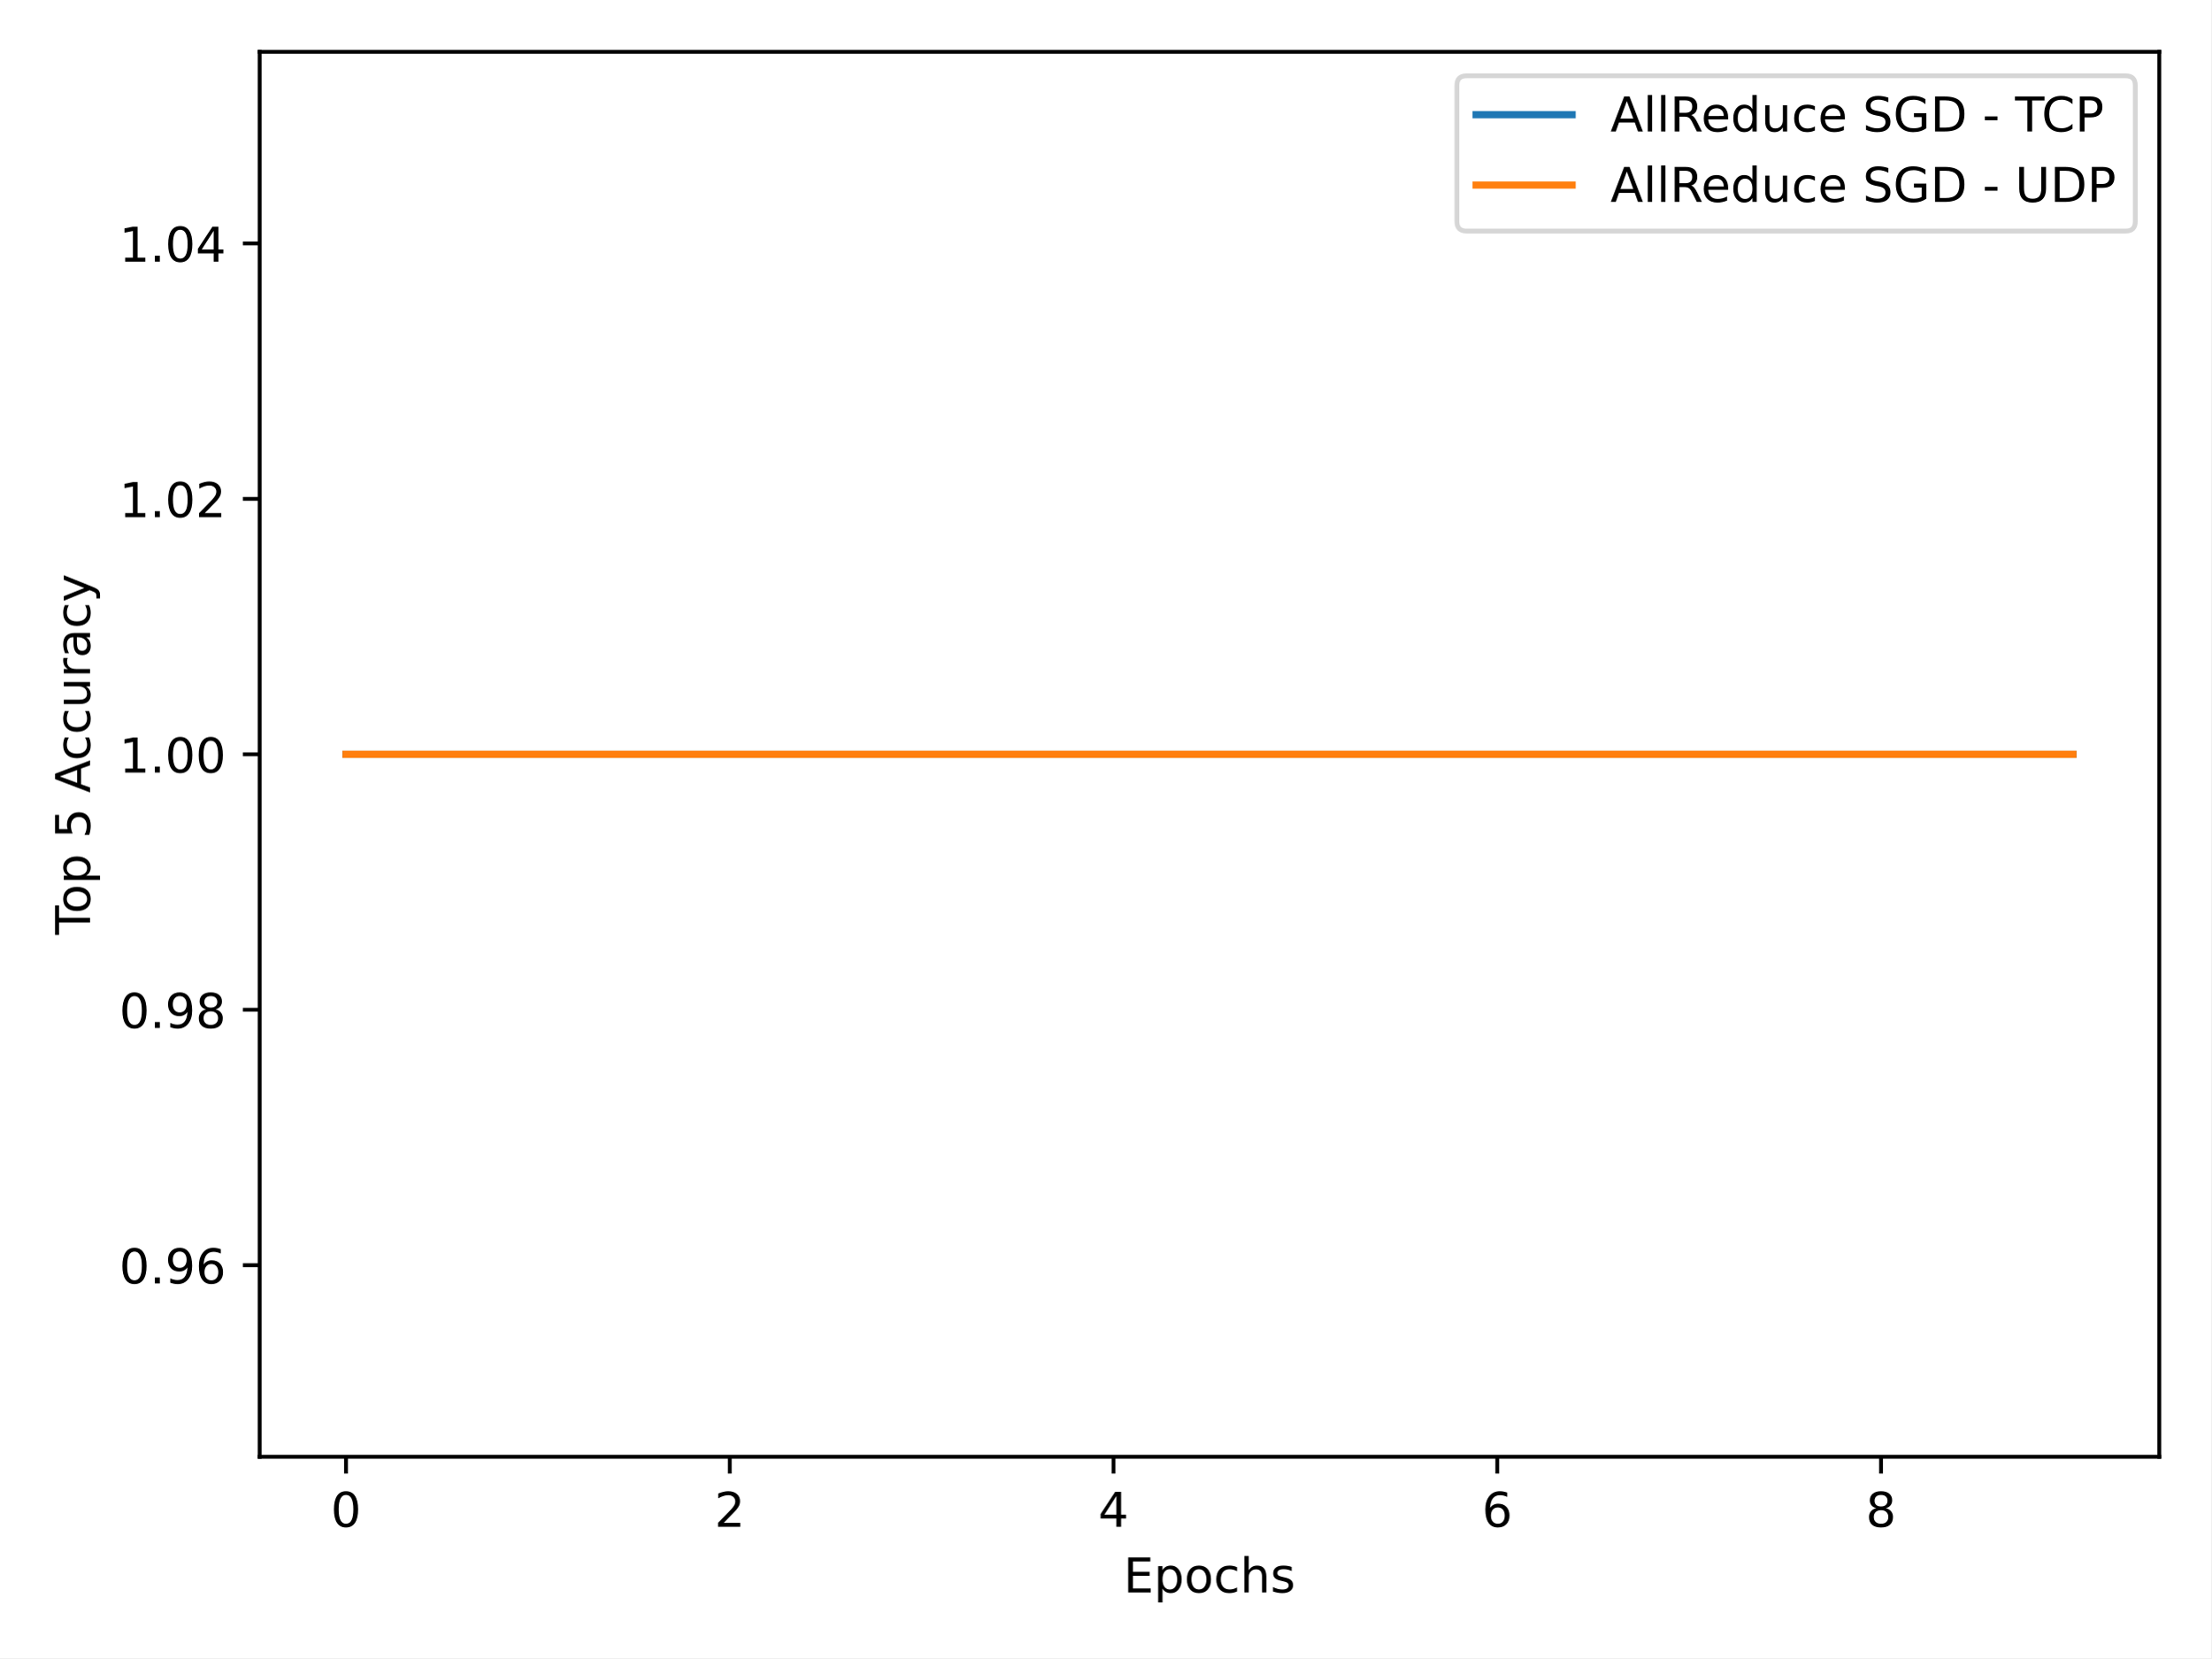
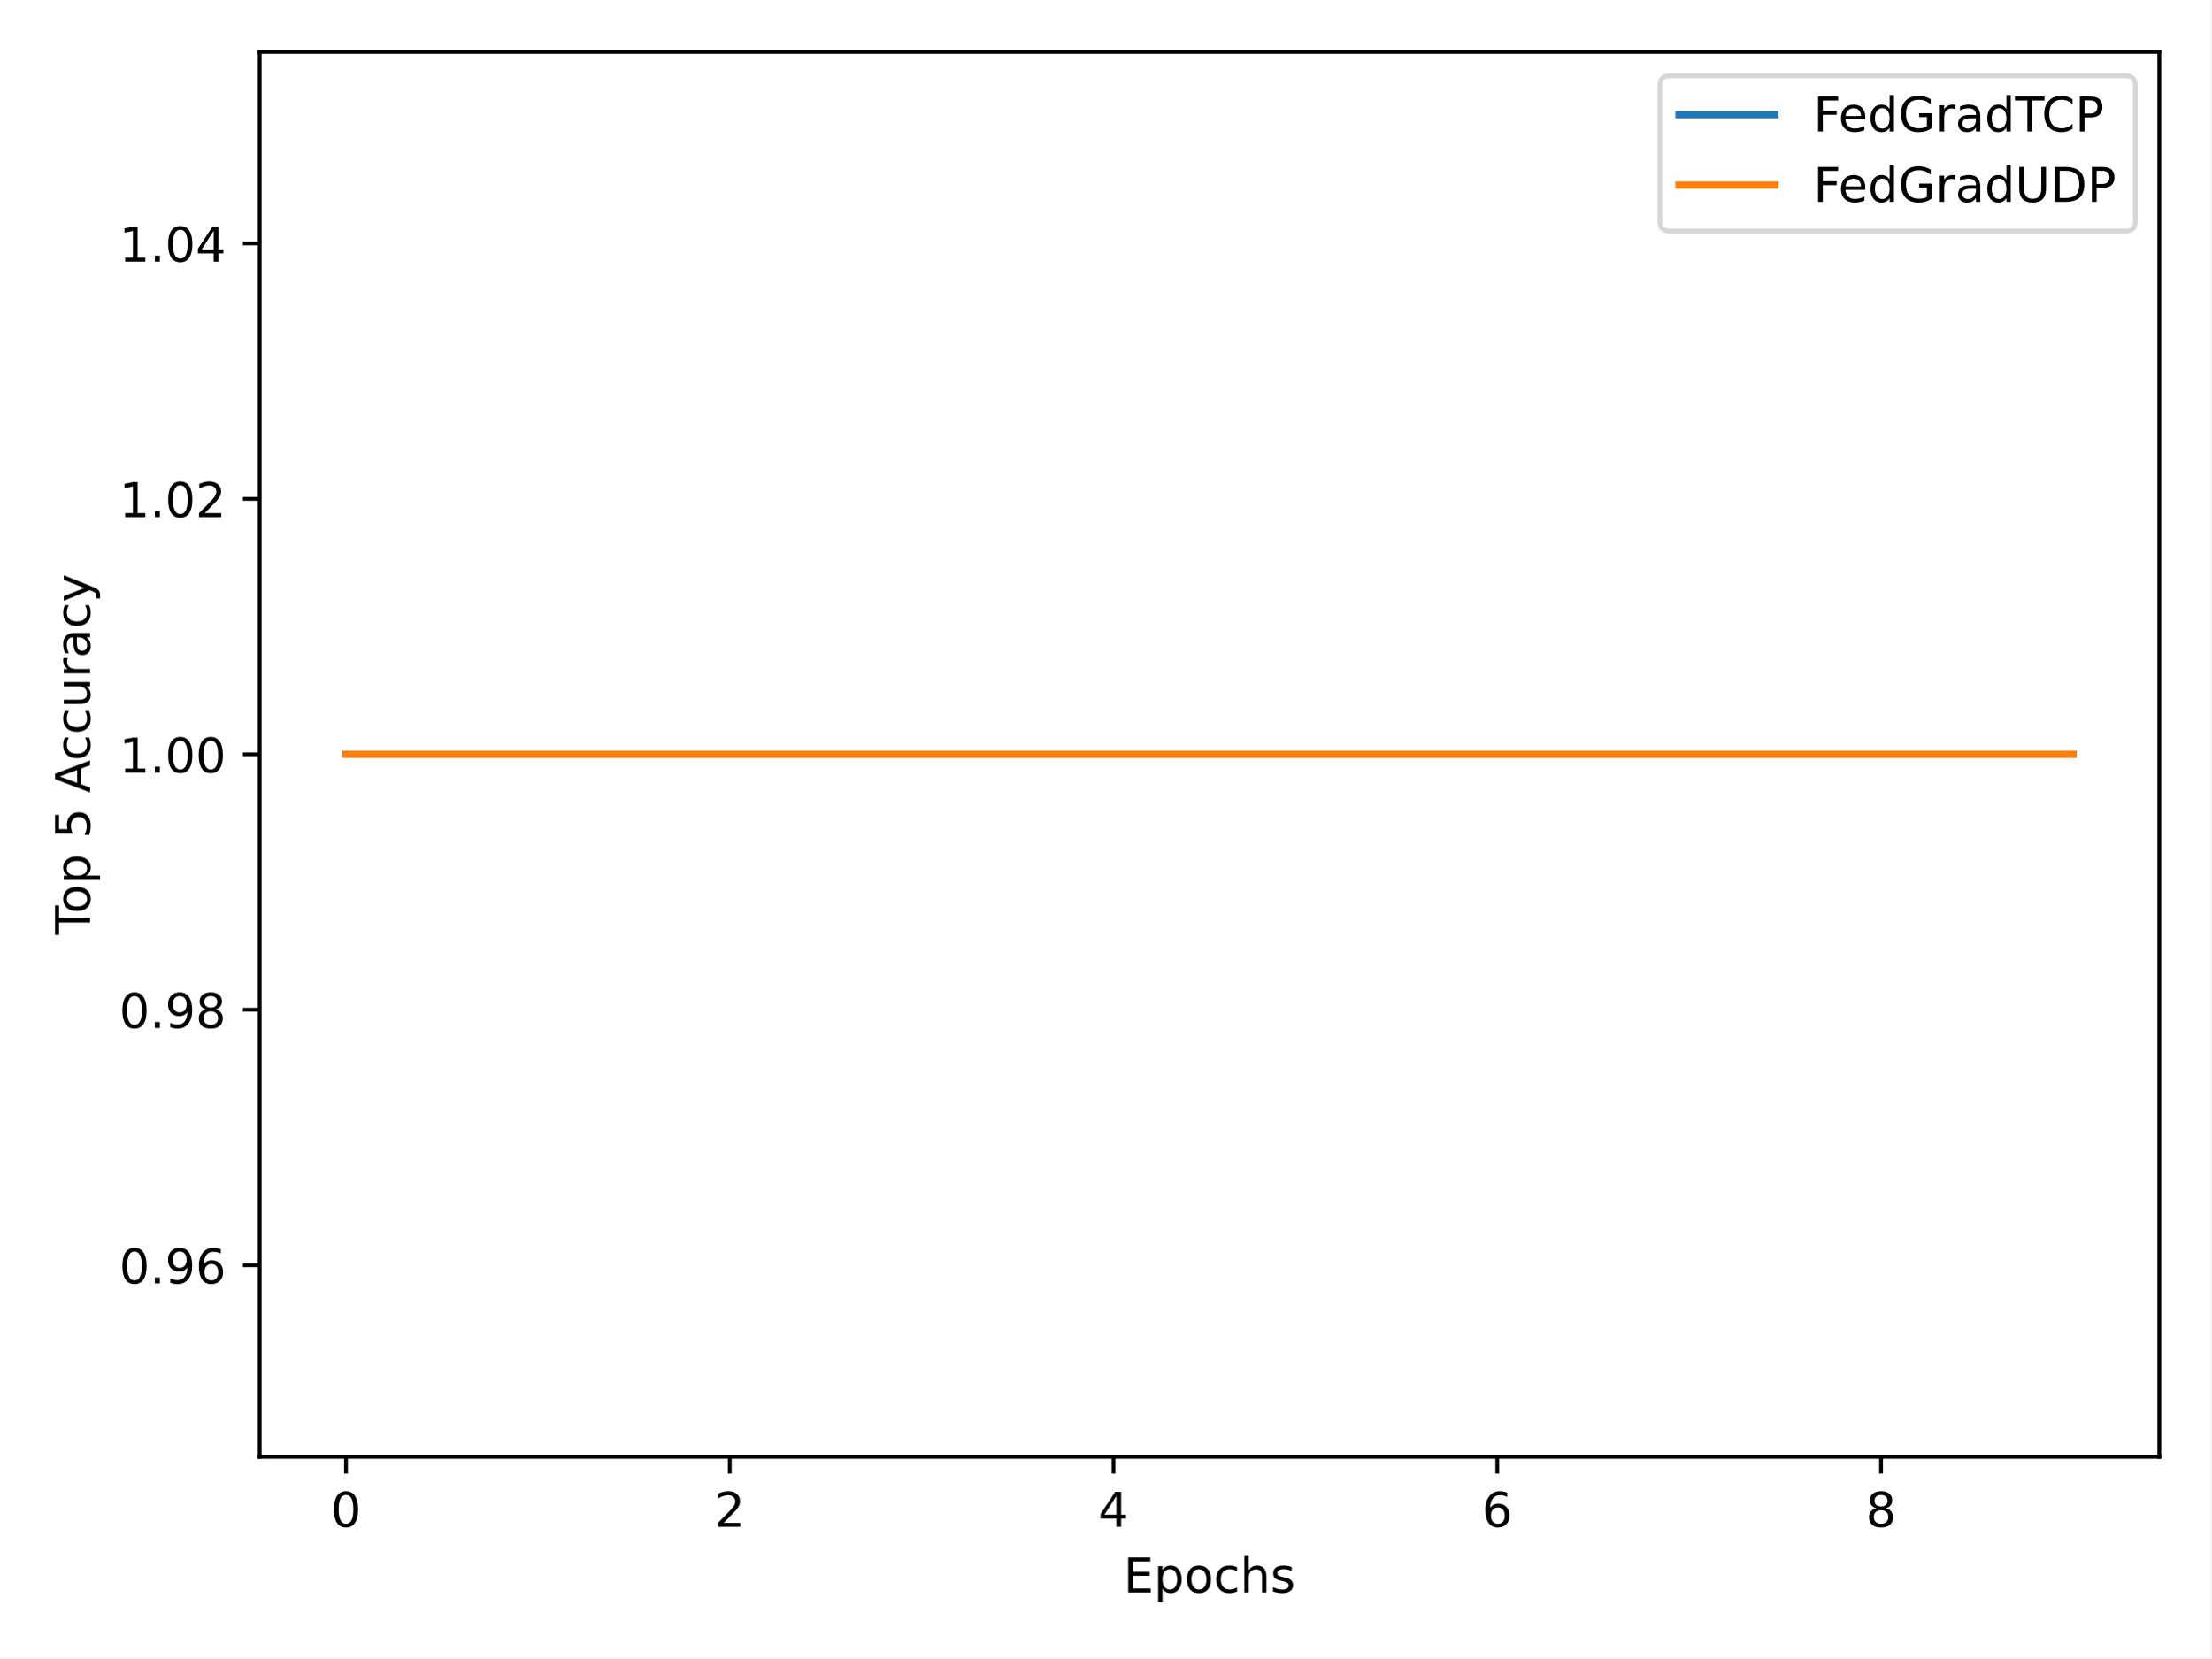
<svg xmlns="http://www.w3.org/2000/svg" xmlns:xlink="http://www.w3.org/1999/xlink" height="345.6pt" version="1.1" viewBox="0 0 460.8 345.6" width="460.8pt">
  <defs>
    <style type="text/css">*{stroke-linecap:butt;stroke-linejoin:round;}</style>
  </defs>
  <g id="figure_1">
    <g id="patch_1">
      <path d="M 0 345.6  L 460.8 345.6  L 460.8 0  L 0 0  z " style="fill:#ffffff;" />
    </g>
    <g id="axes_1">
      <g id="patch_2">
        <path d="M 54.11 303.64  L 450 303.64  L 450 10.8  L 54.11 10.8  z " style="fill:#ffffff;" />
      </g>
      <g id="matplotlib.axis_1">
        <g id="xtick_1">
          <g id="line2d_1">
            <defs>
-               <path d="M 0 0  L 0 3.5  " id="mbf29bb29ca" style="stroke:#000000;stroke-width:0.8;" />
-             </defs>
-             <g>
-               <use style="stroke:#000000;stroke-width:0.8;" x="72.105" xlink:href="#mbf29bb29ca" y="303.64" />
+               <path d="M 0 0  L 0 3.5  " id="m649bb1c373" style="stroke:#000000;stroke-width:0.8;" />
+             </defs>
+             <g>
+               <use style="stroke:#000000;stroke-width:0.8;" x="72.105" xlink:href="#m649bb1c373" y="303.64" />
            </g>
          </g>
          <g id="text_1">
            <g transform="translate(68.92375 318.2384)scale(0.1 -0.1)">
              <defs>
                <path d="M 31.781 66.406  Q 24.172 66.406 20.328 58.906  Q 16.5 51.422 16.5 36.375  Q 16.5 21.391 20.328 13.891  Q 24.172 6.391 31.781 6.391  Q 39.453 6.391 43.281 13.891  Q 47.125 21.391 47.125 36.375  Q 47.125 51.422 43.281 58.906  Q 39.453 66.406 31.781 66.406  z M 31.781 74.219  Q 44.047 74.219 50.516 64.516  Q 56.984 54.828 56.984 36.375  Q 56.984 17.969 50.516 8.266  Q 44.047 -1.422 31.781 -1.422  Q 19.531 -1.422 13.062 8.266  Q 6.594 17.969 6.594 36.375  Q 6.594 54.828 13.062 64.516  Q 19.531 74.219 31.781 74.219  z " id="DejaVuSans-48" />
              </defs>
              <use xlink:href="#DejaVuSans-48" />
            </g>
          </g>
        </g>
        <g id="xtick_2">
          <g id="line2d_2">
            <g>
-               <use style="stroke:#000000;stroke-width:0.8;" x="152.083" xlink:href="#mbf29bb29ca" y="303.64" />
+               <use style="stroke:#000000;stroke-width:0.8;" x="152.083" xlink:href="#m649bb1c373" y="303.64" />
            </g>
          </g>
          <g id="text_2">
            <g transform="translate(148.9015 318.2384)scale(0.1 -0.1)">
              <defs>
                <path d="M 19.188 8.297  L 53.609 8.297  L 53.609 0  L 7.328 0  L 7.328 8.297  Q 12.938 14.109 22.625 23.891  Q 32.328 33.688 34.812 36.531  Q 39.547 41.844 41.422 45.531  Q 43.312 49.219 43.312 52.781  Q 43.312 58.594 39.234 62.25  Q 35.156 65.922 28.609 65.922  Q 23.969 65.922 18.812 64.312  Q 13.672 62.703 7.812 59.422  L 7.812 69.391  Q 13.766 71.781 18.938 73  Q 24.125 74.219 28.422 74.219  Q 39.75 74.219 46.484 68.547  Q 53.219 62.891 53.219 53.422  Q 53.219 48.922 51.531 44.891  Q 49.859 40.875 45.406 35.406  Q 44.188 33.984 37.641 27.219  Q 31.109 20.453 19.188 8.297  z " id="DejaVuSans-50" />
              </defs>
              <use xlink:href="#DejaVuSans-50" />
            </g>
          </g>
        </g>
        <g id="xtick_3">
          <g id="line2d_3">
            <g>
-               <use style="stroke:#000000;stroke-width:0.8;" x="232.061" xlink:href="#mbf29bb29ca" y="303.64" />
+               <use style="stroke:#000000;stroke-width:0.8;" x="232.061" xlink:href="#m649bb1c373" y="303.64" />
            </g>
          </g>
          <g id="text_3">
            <g transform="translate(228.8793 318.2384)scale(0.1 -0.1)">
              <defs>
                <path d="M 37.797 64.312  L 12.891 25.391  L 37.797 25.391  z M 35.203 72.906  L 47.609 72.906  L 47.609 25.391  L 58.016 25.391  L 58.016 17.188  L 47.609 17.188  L 47.609 0  L 37.797 0  L 37.797 17.188  L 4.891 17.188  L 4.891 26.703  z " id="DejaVuSans-52" />
              </defs>
              <use xlink:href="#DejaVuSans-52" />
            </g>
          </g>
        </g>
        <g id="xtick_4">
          <g id="line2d_4">
            <g>
-               <use style="stroke:#000000;stroke-width:0.8;" x="312.038" xlink:href="#mbf29bb29ca" y="303.64" />
+               <use style="stroke:#000000;stroke-width:0.8;" x="312.038" xlink:href="#m649bb1c373" y="303.64" />
            </g>
          </g>
          <g id="text_4">
            <g transform="translate(308.8571 318.2384)scale(0.1 -0.1)">
              <defs>
                <path d="M 33.016 40.375  Q 26.375 40.375 22.484 35.828  Q 18.609 31.297 18.609 23.391  Q 18.609 15.531 22.484 10.953  Q 26.375 6.391 33.016 6.391  Q 39.656 6.391 43.531 10.953  Q 47.406 15.531 47.406 23.391  Q 47.406 31.297 43.531 35.828  Q 39.656 40.375 33.016 40.375  z M 52.594 71.297  L 52.594 62.312  Q 48.875 64.062 45.094 64.984  Q 41.312 65.922 37.594 65.922  Q 27.828 65.922 22.672 59.328  Q 17.531 52.734 16.797 39.406  Q 19.672 43.656 24.016 45.922  Q 28.375 48.188 33.594 48.188  Q 44.578 48.188 50.953 41.516  Q 57.328 34.859 57.328 23.391  Q 57.328 12.156 50.688 5.359  Q 44.047 -1.422 33.016 -1.422  Q 20.359 -1.422 13.672 8.266  Q 6.984 17.969 6.984 36.375  Q 6.984 53.656 15.188 63.938  Q 23.391 74.219 37.203 74.219  Q 40.922 74.219 44.703 73.484  Q 48.484 72.75 52.594 71.297  z " id="DejaVuSans-54" />
              </defs>
              <use xlink:href="#DejaVuSans-54" />
            </g>
          </g>
        </g>
        <g id="xtick_5">
          <g id="line2d_5">
            <g>
-               <use style="stroke:#000000;stroke-width:0.8;" x="392.016" xlink:href="#mbf29bb29ca" y="303.64" />
+               <use style="stroke:#000000;stroke-width:0.8;" x="392.016" xlink:href="#m649bb1c373" y="303.64" />
            </g>
          </g>
          <g id="text_5">
            <g transform="translate(388.8349 318.2384)scale(0.1 -0.1)">
              <defs>
                <path d="M 31.781 34.625  Q 24.75 34.625 20.719 30.859  Q 16.703 27.094 16.703 20.516  Q 16.703 13.922 20.719 10.156  Q 24.75 6.391 31.781 6.391  Q 38.812 6.391 42.859 10.172  Q 46.922 13.969 46.922 20.516  Q 46.922 27.094 42.891 30.859  Q 38.875 34.625 31.781 34.625  z M 21.922 38.812  Q 15.578 40.375 12.031 44.719  Q 8.5 49.078 8.5 55.328  Q 8.5 64.062 14.719 69.141  Q 20.953 74.219 31.781 74.219  Q 42.672 74.219 48.875 69.141  Q 55.078 64.062 55.078 55.328  Q 55.078 49.078 51.531 44.719  Q 48 40.375 41.703 38.812  Q 48.828 37.156 52.797 32.312  Q 56.781 27.484 56.781 20.516  Q 56.781 9.906 50.312 4.234  Q 43.844 -1.422 31.781 -1.422  Q 19.734 -1.422 13.25 4.234  Q 6.781 9.906 6.781 20.516  Q 6.781 27.484 10.781 32.312  Q 14.797 37.156 21.922 38.812  z M 18.312 54.391  Q 18.312 48.734 21.844 45.562  Q 25.391 42.391 31.781 42.391  Q 38.141 42.391 41.719 45.562  Q 45.312 48.734 45.312 54.391  Q 45.312 60.062 41.719 63.234  Q 38.141 66.406 31.781 66.406  Q 25.391 66.406 21.844 63.234  Q 18.312 60.062 18.312 54.391  z " id="DejaVuSans-56" />
              </defs>
              <use xlink:href="#DejaVuSans-56" />
            </g>
          </g>
        </g>
        <g id="text_6">
          <g transform="translate(234.1394 331.9166)scale(0.1 -0.1)">
            <defs>
              <path d="M 9.812 72.906  L 55.906 72.906  L 55.906 64.594  L 19.672 64.594  L 19.672 43.016  L 54.391 43.016  L 54.391 34.719  L 19.672 34.719  L 19.672 8.297  L 56.781 8.297  L 56.781 0  L 9.812 0  z " id="DejaVuSans-69" />
              <path d="M 18.109 8.203  L 18.109 -20.797  L 9.078 -20.797  L 9.078 54.688  L 18.109 54.688  L 18.109 46.391  Q 20.953 51.266 25.266 53.625  Q 29.594 56 35.594 56  Q 45.562 56 51.781 48.094  Q 58.016 40.188 58.016 27.297  Q 58.016 14.406 51.781 6.484  Q 45.562 -1.422 35.594 -1.422  Q 29.594 -1.422 25.266 0.953  Q 20.953 3.328 18.109 8.203  z M 48.688 27.297  Q 48.688 37.203 44.609 42.844  Q 40.531 48.484 33.406 48.484  Q 26.266 48.484 22.188 42.844  Q 18.109 37.203 18.109 27.297  Q 18.109 17.391 22.188 11.75  Q 26.266 6.109 33.406 6.109  Q 40.531 6.109 44.609 11.75  Q 48.688 17.391 48.688 27.297  z " id="DejaVuSans-112" />
              <path d="M 30.609 48.391  Q 23.391 48.391 19.188 42.75  Q 14.984 37.109 14.984 27.297  Q 14.984 17.484 19.156 11.844  Q 23.344 6.203 30.609 6.203  Q 37.797 6.203 41.984 11.859  Q 46.188 17.531 46.188 27.297  Q 46.188 37.016 41.984 42.703  Q 37.797 48.391 30.609 48.391  z M 30.609 56  Q 42.328 56 49.016 48.375  Q 55.719 40.766 55.719 27.297  Q 55.719 13.875 49.016 6.219  Q 42.328 -1.422 30.609 -1.422  Q 18.844 -1.422 12.172 6.219  Q 5.516 13.875 5.516 27.297  Q 5.516 40.766 12.172 48.375  Q 18.844 56 30.609 56  z " id="DejaVuSans-111" />
              <path d="M 48.781 52.594  L 48.781 44.188  Q 44.969 46.297 41.141 47.344  Q 37.312 48.391 33.406 48.391  Q 24.656 48.391 19.812 42.844  Q 14.984 37.312 14.984 27.297  Q 14.984 17.281 19.812 11.734  Q 24.656 6.203 33.406 6.203  Q 37.312 6.203 41.141 7.25  Q 44.969 8.297 48.781 10.406  L 48.781 2.094  Q 45.016 0.344 40.984 -0.531  Q 36.969 -1.422 32.422 -1.422  Q 20.062 -1.422 12.781 6.344  Q 5.516 14.109 5.516 27.297  Q 5.516 40.672 12.859 48.328  Q 20.219 56 33.016 56  Q 37.156 56 41.109 55.141  Q 45.062 54.297 48.781 52.594  z " id="DejaVuSans-99" />
              <path d="M 54.891 33.016  L 54.891 0  L 45.906 0  L 45.906 32.719  Q 45.906 40.484 42.875 44.328  Q 39.844 48.188 33.797 48.188  Q 26.516 48.188 22.312 43.547  Q 18.109 38.922 18.109 30.906  L 18.109 0  L 9.078 0  L 9.078 75.984  L 18.109 75.984  L 18.109 46.188  Q 21.344 51.125 25.703 53.562  Q 30.078 56 35.797 56  Q 45.219 56 50.047 50.172  Q 54.891 44.344 54.891 33.016  z " id="DejaVuSans-104" />
              <path d="M 44.281 53.078  L 44.281 44.578  Q 40.484 46.531 36.375 47.5  Q 32.281 48.484 27.875 48.484  Q 21.188 48.484 17.844 46.438  Q 14.5 44.391 14.5 40.281  Q 14.5 37.156 16.891 35.375  Q 19.281 33.594 26.516 31.984  L 29.594 31.297  Q 39.156 29.25 43.188 25.516  Q 47.219 21.781 47.219 15.094  Q 47.219 7.469 41.188 3.016  Q 35.156 -1.422 24.609 -1.422  Q 20.219 -1.422 15.453 -0.562  Q 10.688 0.297 5.422 2  L 5.422 11.281  Q 10.406 8.688 15.234 7.391  Q 20.062 6.109 24.812 6.109  Q 31.156 6.109 34.562 8.281  Q 37.984 10.453 37.984 14.406  Q 37.984 18.062 35.516 20.016  Q 33.062 21.969 24.703 23.781  L 21.578 24.516  Q 13.234 26.266 9.516 29.906  Q 5.812 33.547 5.812 39.891  Q 5.812 47.609 11.281 51.797  Q 16.75 56 26.812 56  Q 31.781 56 36.172 55.266  Q 40.578 54.547 44.281 53.078  z " id="DejaVuSans-115" />
            </defs>
            <use xlink:href="#DejaVuSans-69" />
            <use x="63.184" xlink:href="#DejaVuSans-112" />
            <use x="126.66" xlink:href="#DejaVuSans-111" />
            <use x="187.842" xlink:href="#DejaVuSans-99" />
            <use x="242.822" xlink:href="#DejaVuSans-104" />
            <use x="306.201" xlink:href="#DejaVuSans-115" />
          </g>
        </g>
      </g>
      <g id="matplotlib.axis_2">
        <g id="ytick_1">
          <g id="line2d_6">
            <defs>
-               <path d="M 0 0  L -3.5 0  " id="ma2d305e029" style="stroke:#000000;stroke-width:0.8;" />
-             </defs>
-             <g>
-               <use style="stroke:#000000;stroke-width:0.8;" x="54.11" xlink:href="#ma2d305e029" y="263.707" />
+               <path d="M 0 0  L -3.5 0  " id="m2656e4e4dd" style="stroke:#000000;stroke-width:0.8;" />
+             </defs>
+             <g>
+               <use style="stroke:#000000;stroke-width:0.8;" x="54.11" xlink:href="#m2656e4e4dd" y="263.707" />
            </g>
          </g>
          <g id="text_7">
            <g transform="translate(24.84437 267.5065)scale(0.1 -0.1)">
              <defs>
                <path d="M 10.688 12.406  L 21 12.406  L 21 0  L 10.688 0  z " id="DejaVuSans-46" />
                <path d="M 10.984 1.516  L 10.984 10.5  Q 14.703 8.734 18.5 7.812  Q 22.312 6.891 25.984 6.891  Q 35.75 6.891 40.891 13.453  Q 46.047 20.016 46.781 33.406  Q 43.953 29.203 39.594 26.953  Q 35.25 24.703 29.984 24.703  Q 19.047 24.703 12.672 31.312  Q 6.297 37.938 6.297 49.422  Q 6.297 60.641 12.938 67.422  Q 19.578 74.219 30.609 74.219  Q 43.266 74.219 49.922 64.516  Q 56.594 54.828 56.594 36.375  Q 56.594 19.141 48.406 8.859  Q 40.234 -1.422 26.422 -1.422  Q 22.703 -1.422 18.891 -0.688  Q 15.094 0.047 10.984 1.516  z M 30.609 32.422  Q 37.25 32.422 41.125 36.953  Q 45.016 41.5 45.016 49.422  Q 45.016 57.281 41.125 61.844  Q 37.25 66.406 30.609 66.406  Q 23.969 66.406 20.094 61.844  Q 16.219 57.281 16.219 49.422  Q 16.219 41.5 20.094 36.953  Q 23.969 32.422 30.609 32.422  z " id="DejaVuSans-57" />
              </defs>
              <use xlink:href="#DejaVuSans-48" />
              <use x="63.623" xlink:href="#DejaVuSans-46" />
              <use x="95.41" xlink:href="#DejaVuSans-57" />
              <use x="159.033" xlink:href="#DejaVuSans-54" />
            </g>
          </g>
        </g>
        <g id="ytick_2">
          <g id="line2d_7">
            <g>
-               <use style="stroke:#000000;stroke-width:0.8;" x="54.11" xlink:href="#ma2d305e029" y="210.464" />
+               <use style="stroke:#000000;stroke-width:0.8;" x="54.11" xlink:href="#m2656e4e4dd" y="210.464" />
            </g>
          </g>
          <g id="text_8">
            <g transform="translate(24.84437 214.2629)scale(0.1 -0.1)">
              <use xlink:href="#DejaVuSans-48" />
              <use x="63.623" xlink:href="#DejaVuSans-46" />
              <use x="95.41" xlink:href="#DejaVuSans-57" />
              <use x="159.033" xlink:href="#DejaVuSans-56" />
            </g>
          </g>
        </g>
        <g id="ytick_3">
          <g id="line2d_8">
            <g>
-               <use style="stroke:#000000;stroke-width:0.8;" x="54.11" xlink:href="#ma2d305e029" y="157.22" />
+               <use style="stroke:#000000;stroke-width:0.8;" x="54.11" xlink:href="#m2656e4e4dd" y="157.22" />
            </g>
          </g>
          <g id="text_9">
            <g transform="translate(24.84437 161.0192)scale(0.1 -0.1)">
              <defs>
                <path d="M 12.406 8.297  L 28.516 8.297  L 28.516 63.922  L 10.984 60.406  L 10.984 69.391  L 28.422 72.906  L 38.281 72.906  L 38.281 8.297  L 54.391 8.297  L 54.391 0  L 12.406 0  z " id="DejaVuSans-49" />
              </defs>
              <use xlink:href="#DejaVuSans-49" />
              <use x="63.623" xlink:href="#DejaVuSans-46" />
              <use x="95.41" xlink:href="#DejaVuSans-48" />
              <use x="159.033" xlink:href="#DejaVuSans-48" />
            </g>
          </g>
        </g>
        <g id="ytick_4">
          <g id="line2d_9">
            <g>
-               <use style="stroke:#000000;stroke-width:0.8;" x="54.11" xlink:href="#ma2d305e029" y="103.976" />
+               <use style="stroke:#000000;stroke-width:0.8;" x="54.11" xlink:href="#m2656e4e4dd" y="103.976" />
            </g>
          </g>
          <g id="text_10">
            <g transform="translate(24.84437 107.7756)scale(0.1 -0.1)">
              <use xlink:href="#DejaVuSans-49" />
              <use x="63.623" xlink:href="#DejaVuSans-46" />
              <use x="95.41" xlink:href="#DejaVuSans-48" />
              <use x="159.033" xlink:href="#DejaVuSans-50" />
            </g>
          </g>
        </g>
        <g id="ytick_5">
          <g id="line2d_10">
            <g>
-               <use style="stroke:#000000;stroke-width:0.8;" x="54.11" xlink:href="#ma2d305e029" y="50.733" />
+               <use style="stroke:#000000;stroke-width:0.8;" x="54.11" xlink:href="#m2656e4e4dd" y="50.733" />
            </g>
          </g>
          <g id="text_11">
            <g transform="translate(24.84437 54.53195)scale(0.1 -0.1)">
              <use xlink:href="#DejaVuSans-49" />
              <use x="63.623" xlink:href="#DejaVuSans-46" />
              <use x="95.41" xlink:href="#DejaVuSans-48" />
              <use x="159.033" xlink:href="#DejaVuSans-52" />
            </g>
          </g>
        </g>
        <g id="text_12">
          <g transform="translate(18.76469 194.845)rotate(-90)scale(0.1 -0.1)">
            <defs>
              <path d="M -0.297 72.906  L 61.375 72.906  L 61.375 64.594  L 35.5 64.594  L 35.5 0  L 25.594 0  L 25.594 64.594  L -0.297 64.594  z " id="DejaVuSans-84" />
              <path id="DejaVuSans-32" />
              <path d="M 10.797 72.906  L 49.516 72.906  L 49.516 64.594  L 19.828 64.594  L 19.828 46.734  Q 21.969 47.469 24.109 47.828  Q 26.266 48.188 28.422 48.188  Q 40.625 48.188 47.75 41.5  Q 54.891 34.812 54.891 23.391  Q 54.891 11.625 47.562 5.094  Q 40.234 -1.422 26.906 -1.422  Q 22.312 -1.422 17.547 -0.641  Q 12.797 0.141 7.719 1.703  L 7.719 11.625  Q 12.109 9.234 16.797 8.062  Q 21.484 6.891 26.703 6.891  Q 35.156 6.891 40.078 11.328  Q 45.016 15.766 45.016 23.391  Q 45.016 31 40.078 35.438  Q 35.156 39.891 26.703 39.891  Q 22.75 39.891 18.812 39.016  Q 14.891 38.141 10.797 36.281  z " id="DejaVuSans-53" />
              <path d="M 34.188 63.188  L 20.797 26.906  L 47.609 26.906  z M 28.609 72.906  L 39.797 72.906  L 67.578 0  L 57.328 0  L 50.688 18.703  L 17.828 18.703  L 11.188 0  L 0.781 0  z " id="DejaVuSans-65" />
              <path d="M 8.5 21.578  L 8.5 54.688  L 17.484 54.688  L 17.484 21.922  Q 17.484 14.156 20.5 10.266  Q 23.531 6.391 29.594 6.391  Q 36.859 6.391 41.078 11.031  Q 45.312 15.672 45.312 23.688  L 45.312 54.688  L 54.297 54.688  L 54.297 0  L 45.312 0  L 45.312 8.406  Q 42.047 3.422 37.719 1  Q 33.406 -1.422 27.688 -1.422  Q 18.266 -1.422 13.375 4.438  Q 8.5 10.297 8.5 21.578  z M 31.109 56  z " id="DejaVuSans-117" />
              <path d="M 41.109 46.297  Q 39.594 47.172 37.812 47.578  Q 36.031 48 33.891 48  Q 26.266 48 22.188 43.047  Q 18.109 38.094 18.109 28.812  L 18.109 0  L 9.078 0  L 9.078 54.688  L 18.109 54.688  L 18.109 46.188  Q 20.953 51.172 25.484 53.578  Q 30.031 56 36.531 56  Q 37.453 56 38.578 55.875  Q 39.703 55.766 41.062 55.516  z " id="DejaVuSans-114" />
              <path d="M 34.281 27.484  Q 23.391 27.484 19.188 25  Q 14.984 22.516 14.984 16.5  Q 14.984 11.719 18.141 8.906  Q 21.297 6.109 26.703 6.109  Q 34.188 6.109 38.703 11.406  Q 43.219 16.703 43.219 25.484  L 43.219 27.484  z M 52.203 31.203  L 52.203 0  L 43.219 0  L 43.219 8.297  Q 40.141 3.328 35.547 0.953  Q 30.953 -1.422 24.312 -1.422  Q 15.922 -1.422 10.953 3.297  Q 6 8.016 6 15.922  Q 6 25.141 12.172 29.828  Q 18.359 34.516 30.609 34.516  L 43.219 34.516  L 43.219 35.406  Q 43.219 41.609 39.141 45  Q 35.062 48.391 27.688 48.391  Q 23 48.391 18.547 47.266  Q 14.109 46.141 10.016 43.891  L 10.016 52.203  Q 14.938 54.109 19.578 55.047  Q 24.219 56 28.609 56  Q 40.484 56 46.344 49.844  Q 52.203 43.703 52.203 31.203  z " id="DejaVuSans-97" />
              <path d="M 32.172 -5.078  Q 28.375 -14.844 24.75 -17.812  Q 21.141 -20.797 15.094 -20.797  L 7.906 -20.797  L 7.906 -13.281  L 13.188 -13.281  Q 16.891 -13.281 18.938 -11.516  Q 21 -9.766 23.484 -3.219  L 25.094 0.875  L 2.984 54.688  L 12.5 54.688  L 29.594 11.922  L 46.688 54.688  L 56.203 54.688  z " id="DejaVuSans-121" />
            </defs>
            <use xlink:href="#DejaVuSans-84" />
            <use x="44.084" xlink:href="#DejaVuSans-111" />
            <use x="105.266" xlink:href="#DejaVuSans-112" />
            <use x="168.742" xlink:href="#DejaVuSans-32" />
            <use x="200.529" xlink:href="#DejaVuSans-53" />
            <use x="264.152" xlink:href="#DejaVuSans-32" />
            <use x="295.939" xlink:href="#DejaVuSans-65" />
            <use x="362.598" xlink:href="#DejaVuSans-99" />
            <use x="417.578" xlink:href="#DejaVuSans-99" />
            <use x="472.559" xlink:href="#DejaVuSans-117" />
            <use x="535.938" xlink:href="#DejaVuSans-114" />
            <use x="577.051" xlink:href="#DejaVuSans-97" />
            <use x="638.33" xlink:href="#DejaVuSans-99" />
            <use x="693.311" xlink:href="#DejaVuSans-121" />
          </g>
        </g>
      </g>
      <g id="line2d_11">
-         <path clip-path="url(#p6b7fe58d8c)" d="M 72.105 157.22  L 112.094 157.22  L 152.083 157.22  L 192.072 157.22  L 232.061 157.22  L 272.049 157.22  L 312.038 157.22  L 352.027 157.22  L 392.016 157.22  L 432.005 157.22  " style="fill:none;stroke:#1f77b4;stroke-linecap:square;stroke-width:1.5;" />
+         <path clip-path="url(#pf2f3fbe2e3)" d="M 72.105 157.22  L 112.094 157.22  L 152.083 157.22  L 192.072 157.22  L 232.061 157.22  L 272.049 157.22  L 312.038 157.22  L 352.027 157.22  L 392.016 157.22  L 432.005 157.22  " style="fill:none;stroke:#1f77b4;stroke-linecap:square;stroke-width:1.5;" />
      </g>
      <g id="line2d_12">
-         <path clip-path="url(#p6b7fe58d8c)" d="M 72.105 157.22  L 112.094 157.22  L 152.083 157.22  L 192.072 157.22  L 232.061 157.22  L 272.049 157.22  L 312.038 157.22  L 352.027 157.22  L 392.016 157.22  L 432.005 157.22  " style="fill:none;stroke:#ff7f0e;stroke-linecap:square;stroke-width:1.5;" />
+         <path clip-path="url(#pf2f3fbe2e3)" d="M 72.105 157.22  L 112.094 157.22  L 152.083 157.22  L 192.072 157.22  L 232.061 157.22  L 272.049 157.22  L 312.038 157.22  L 352.027 157.22  L 392.016 157.22  L 432.005 157.22  " style="fill:none;stroke:#ff7f0e;stroke-linecap:square;stroke-width:1.5;" />
      </g>
      <g id="patch_3">
        <path d="M 54.11 303.64  L 54.11 10.8  " style="fill:none;stroke:#000000;stroke-linecap:square;stroke-linejoin:miter;stroke-width:0.8;" />
      </g>
      <g id="patch_4">
        <path d="M 450 303.64  L 450 10.8  " style="fill:none;stroke:#000000;stroke-linecap:square;stroke-linejoin:miter;stroke-width:0.8;" />
      </g>
      <g id="patch_5">
        <path d="M 54.11 303.64  L 450 303.64  " style="fill:none;stroke:#000000;stroke-linecap:square;stroke-linejoin:miter;stroke-width:0.8;" />
      </g>
      <g id="patch_6">
        <path d="M 54.11 10.8  L 450 10.8  " style="fill:none;stroke:#000000;stroke-linecap:square;stroke-linejoin:miter;stroke-width:0.8;" />
      </g>
      <g id="legend_1">
        <g id="patch_7">
-           <path d="M 305.627 48.156  L 443 48.156  Q 445 48.156 445 46.156  L 445 17.8  Q 445 15.8 443 15.8  L 305.627 15.8  Q 303.627 15.8 303.627 17.8  L 303.627 46.156  Q 303.627 48.156 305.627 48.156  z " style="fill:#ffffff;opacity:0.8;stroke:#cccccc;stroke-linejoin:miter;" />
+           <path d="M 347.913 48.156  L 443 48.156  Q 445 48.156 445 46.156  L 445 17.8  Q 445 15.8 443 15.8  L 347.913 15.8  Q 345.913 15.8 345.913 17.8  L 345.913 46.156  Q 345.913 48.156 347.913 48.156  z " style="fill:#ffffff;opacity:0.8;stroke:#cccccc;stroke-linejoin:miter;" />
        </g>
        <g id="line2d_13">
-           <path d="M 307.627 23.898  L 327.627 23.898  " style="fill:none;stroke:#1f77b4;stroke-linecap:square;stroke-width:1.5;" />
+           <path d="M 349.913 23.898  L 369.913 23.898  " style="fill:none;stroke:#1f77b4;stroke-linecap:square;stroke-width:1.5;" />
        </g>
        <g id="line2d_14" />
        <g id="text_13">
-           <g transform="translate(335.6266 27.39844)scale(0.1 -0.1)">
-             <defs>
-               <path d="M 9.422 75.984  L 18.406 75.984  L 18.406 0  L 9.422 0  z " id="DejaVuSans-108" />
-               <path d="M 44.391 34.188  Q 47.562 33.109 50.562 29.594  Q 53.562 26.078 56.594 19.922  L 66.609 0  L 56 0  L 46.688 18.703  Q 43.062 26.031 39.672 28.422  Q 36.281 30.812 30.422 30.812  L 19.672 30.812  L 19.672 0  L 9.812 0  L 9.812 72.906  L 32.078 72.906  Q 44.578 72.906 50.734 67.672  Q 56.891 62.453 56.891 51.906  Q 56.891 45.016 53.688 40.469  Q 50.484 35.938 44.391 34.188  z M 19.672 64.797  L 19.672 38.922  L 32.078 38.922  Q 39.203 38.922 42.844 42.219  Q 46.484 45.516 46.484 51.906  Q 46.484 58.297 42.844 61.547  Q 39.203 64.797 32.078 64.797  z " id="DejaVuSans-82" />
+           <g transform="translate(377.9125 27.39844)scale(0.1 -0.1)">
+             <defs>
+               <path d="M 9.812 72.906  L 51.703 72.906  L 51.703 64.594  L 19.672 64.594  L 19.672 43.109  L 48.578 43.109  L 48.578 34.812  L 19.672 34.812  L 19.672 0  L 9.812 0  z " id="DejaVuSans-70" />
              <path d="M 56.203 29.594  L 56.203 25.203  L 14.891 25.203  Q 15.484 15.922 20.484 11.062  Q 25.484 6.203 34.422 6.203  Q 39.594 6.203 44.453 7.469  Q 49.312 8.734 54.109 11.281  L 54.109 2.781  Q 49.266 0.734 44.188 -0.344  Q 39.109 -1.422 33.891 -1.422  Q 20.797 -1.422 13.156 6.188  Q 5.516 13.812 5.516 26.812  Q 5.516 40.234 12.766 48.109  Q 20.016 56 32.328 56  Q 43.359 56 49.781 48.891  Q 56.203 41.797 56.203 29.594  z M 47.219 32.234  Q 47.125 39.594 43.094 43.984  Q 39.062 48.391 32.422 48.391  Q 24.906 48.391 20.391 44.141  Q 15.875 39.891 15.188 32.172  z " id="DejaVuSans-101" />
              <path d="M 45.406 46.391  L 45.406 75.984  L 54.391 75.984  L 54.391 0  L 45.406 0  L 45.406 8.203  Q 42.578 3.328 38.25 0.953  Q 33.938 -1.422 27.875 -1.422  Q 17.969 -1.422 11.734 6.484  Q 5.516 14.406 5.516 27.297  Q 5.516 40.188 11.734 48.094  Q 17.969 56 27.875 56  Q 33.938 56 38.25 53.625  Q 42.578 51.266 45.406 46.391  z M 14.797 27.297  Q 14.797 17.391 18.875 11.75  Q 22.953 6.109 30.078 6.109  Q 37.203 6.109 41.297 11.75  Q 45.406 17.391 45.406 27.297  Q 45.406 37.203 41.297 42.844  Q 37.203 48.484 30.078 48.484  Q 22.953 48.484 18.875 42.844  Q 14.797 37.203 14.797 27.297  z " id="DejaVuSans-100" />
-               <path d="M 53.516 70.516  L 53.516 60.891  Q 47.906 63.578 42.922 64.891  Q 37.938 66.219 33.297 66.219  Q 25.25 66.219 20.875 63.094  Q 16.5 59.969 16.5 54.203  Q 16.5 49.359 19.406 46.891  Q 22.312 44.438 30.422 42.922  L 36.375 41.703  Q 47.406 39.594 52.656 34.297  Q 57.906 29 57.906 20.125  Q 57.906 9.516 50.797 4.047  Q 43.703 -1.422 29.984 -1.422  Q 24.812 -1.422 18.969 -0.25  Q 13.141 0.922 6.891 3.219  L 6.891 13.375  Q 12.891 10.016 18.656 8.297  Q 24.422 6.594 29.984 6.594  Q 38.422 6.594 43.016 9.906  Q 47.609 13.234 47.609 19.391  Q 47.609 24.75 44.312 27.781  Q 41.016 30.812 33.5 32.328  L 27.484 33.5  Q 16.453 35.688 11.516 40.375  Q 6.594 45.062 6.594 53.422  Q 6.594 63.094 13.406 68.656  Q 20.219 74.219 32.172 74.219  Q 37.312 74.219 42.625 73.281  Q 47.953 72.359 53.516 70.516  z " id="DejaVuSans-83" />
              <path d="M 59.516 10.406  L 59.516 29.984  L 43.406 29.984  L 43.406 38.094  L 69.281 38.094  L 69.281 6.781  Q 63.578 2.734 56.688 0.656  Q 49.812 -1.422 42 -1.422  Q 24.906 -1.422 15.25 8.562  Q 5.609 18.562 5.609 36.375  Q 5.609 54.25 15.25 64.234  Q 24.906 74.219 42 74.219  Q 49.125 74.219 55.547 72.453  Q 61.969 70.703 67.391 67.281  L 67.391 56.781  Q 61.922 61.422 55.766 63.766  Q 49.609 66.109 42.828 66.109  Q 29.438 66.109 22.719 58.641  Q 16.016 51.172 16.016 36.375  Q 16.016 21.625 22.719 14.156  Q 29.438 6.688 42.828 6.688  Q 48.047 6.688 52.141 7.594  Q 56.25 8.5 59.516 10.406  z " id="DejaVuSans-71" />
-               <path d="M 19.672 64.797  L 19.672 8.109  L 31.594 8.109  Q 46.688 8.109 53.688 14.938  Q 60.688 21.781 60.688 36.531  Q 60.688 51.172 53.688 57.984  Q 46.688 64.797 31.594 64.797  z M 9.812 72.906  L 30.078 72.906  Q 51.266 72.906 61.172 64.094  Q 71.094 55.281 71.094 36.531  Q 71.094 17.672 61.125 8.828  Q 51.172 0 30.078 0  L 9.812 0  z " id="DejaVuSans-68" />
-               <path d="M 4.891 31.391  L 31.203 31.391  L 31.203 23.391  L 4.891 23.391  z " id="DejaVuSans-45" />
              <path d="M 64.406 67.281  L 64.406 56.891  Q 59.422 61.531 53.781 63.812  Q 48.141 66.109 41.797 66.109  Q 29.297 66.109 22.656 58.469  Q 16.016 50.828 16.016 36.375  Q 16.016 21.969 22.656 14.328  Q 29.297 6.688 41.797 6.688  Q 48.141 6.688 53.781 8.984  Q 59.422 11.281 64.406 15.922  L 64.406 5.609  Q 59.234 2.094 53.438 0.328  Q 47.656 -1.422 41.219 -1.422  Q 24.656 -1.422 15.125 8.703  Q 5.609 18.844 5.609 36.375  Q 5.609 53.953 15.125 64.078  Q 24.656 74.219 41.219 74.219  Q 47.75 74.219 53.531 72.484  Q 59.328 70.75 64.406 67.281  z " id="DejaVuSans-67" />
              <path d="M 19.672 64.797  L 19.672 37.406  L 32.078 37.406  Q 38.969 37.406 42.719 40.969  Q 46.484 44.531 46.484 51.125  Q 46.484 57.672 42.719 61.234  Q 38.969 64.797 32.078 64.797  z M 9.812 72.906  L 32.078 72.906  Q 44.344 72.906 50.609 67.359  Q 56.891 61.812 56.891 51.125  Q 56.891 40.328 50.609 34.812  Q 44.344 29.297 32.078 29.297  L 19.672 29.297  L 19.672 0  L 9.812 0  z " id="DejaVuSans-80" />
            </defs>
-             <use xlink:href="#DejaVuSans-65" />
-             <use x="68.408" xlink:href="#DejaVuSans-108" />
-             <use x="96.191" xlink:href="#DejaVuSans-108" />
-             <use x="123.975" xlink:href="#DejaVuSans-82" />
-             <use x="188.957" xlink:href="#DejaVuSans-101" />
-             <use x="250.48" xlink:href="#DejaVuSans-100" />
-             <use x="313.957" xlink:href="#DejaVuSans-117" />
-             <use x="377.336" xlink:href="#DejaVuSans-99" />
-             <use x="432.316" xlink:href="#DejaVuSans-101" />
-             <use x="493.84" xlink:href="#DejaVuSans-32" />
-             <use x="525.627" xlink:href="#DejaVuSans-83" />
-             <use x="589.104" xlink:href="#DejaVuSans-71" />
-             <use x="666.594" xlink:href="#DejaVuSans-68" />
-             <use x="743.596" xlink:href="#DejaVuSans-32" />
-             <use x="775.383" xlink:href="#DejaVuSans-45" />
-             <use x="811.467" xlink:href="#DejaVuSans-32" />
-             <use x="843.254" xlink:href="#DejaVuSans-84" />
-             <use x="898.463" xlink:href="#DejaVuSans-67" />
-             <use x="968.287" xlink:href="#DejaVuSans-80" />
+             <use xlink:href="#DejaVuSans-70" />
+             <use x="52.02" xlink:href="#DejaVuSans-101" />
+             <use x="113.543" xlink:href="#DejaVuSans-100" />
+             <use x="177.02" xlink:href="#DejaVuSans-71" />
+             <use x="254.51" xlink:href="#DejaVuSans-114" />
+             <use x="295.623" xlink:href="#DejaVuSans-97" />
+             <use x="356.902" xlink:href="#DejaVuSans-100" />
+             <use x="420.379" xlink:href="#DejaVuSans-84" />
+             <use x="475.588" xlink:href="#DejaVuSans-67" />
+             <use x="545.412" xlink:href="#DejaVuSans-80" />
          </g>
        </g>
        <g id="line2d_15">
-           <path d="M 307.627 38.577  L 327.627 38.577  " style="fill:none;stroke:#ff7f0e;stroke-linecap:square;stroke-width:1.5;" />
+           <path d="M 349.913 38.577  L 369.913 38.577  " style="fill:none;stroke:#ff7f0e;stroke-linecap:square;stroke-width:1.5;" />
        </g>
        <g id="line2d_16" />
        <g id="text_14">
-           <g transform="translate(335.6266 42.07656)scale(0.1 -0.1)">
+           <g transform="translate(377.9125 42.07656)scale(0.1 -0.1)">
            <defs>
              <path d="M 8.688 72.906  L 18.609 72.906  L 18.609 28.609  Q 18.609 16.891 22.844 11.734  Q 27.094 6.594 36.625 6.594  Q 46.094 6.594 50.344 11.734  Q 54.594 16.891 54.594 28.609  L 54.594 72.906  L 64.5 72.906  L 64.5 27.391  Q 64.5 13.141 57.438 5.859  Q 50.391 -1.422 36.625 -1.422  Q 22.797 -1.422 15.734 5.859  Q 8.688 13.141 8.688 27.391  z " id="DejaVuSans-85" />
-             </defs>
-             <use xlink:href="#DejaVuSans-65" />
-             <use x="68.408" xlink:href="#DejaVuSans-108" />
-             <use x="96.191" xlink:href="#DejaVuSans-108" />
-             <use x="123.975" xlink:href="#DejaVuSans-82" />
-             <use x="188.957" xlink:href="#DejaVuSans-101" />
-             <use x="250.48" xlink:href="#DejaVuSans-100" />
-             <use x="313.957" xlink:href="#DejaVuSans-117" />
-             <use x="377.336" xlink:href="#DejaVuSans-99" />
-             <use x="432.316" xlink:href="#DejaVuSans-101" />
-             <use x="493.84" xlink:href="#DejaVuSans-32" />
-             <use x="525.627" xlink:href="#DejaVuSans-83" />
-             <use x="589.104" xlink:href="#DejaVuSans-71" />
-             <use x="666.594" xlink:href="#DejaVuSans-68" />
-             <use x="743.596" xlink:href="#DejaVuSans-32" />
-             <use x="775.383" xlink:href="#DejaVuSans-45" />
-             <use x="811.467" xlink:href="#DejaVuSans-32" />
-             <use x="843.254" xlink:href="#DejaVuSans-85" />
-             <use x="916.447" xlink:href="#DejaVuSans-68" />
-             <use x="993.449" xlink:href="#DejaVuSans-80" />
+               <path d="M 19.672 64.797  L 19.672 8.109  L 31.594 8.109  Q 46.688 8.109 53.688 14.938  Q 60.688 21.781 60.688 36.531  Q 60.688 51.172 53.688 57.984  Q 46.688 64.797 31.594 64.797  z M 9.812 72.906  L 30.078 72.906  Q 51.266 72.906 61.172 64.094  Q 71.094 55.281 71.094 36.531  Q 71.094 17.672 61.125 8.828  Q 51.172 0 30.078 0  L 9.812 0  z " id="DejaVuSans-68" />
+             </defs>
+             <use xlink:href="#DejaVuSans-70" />
+             <use x="52.02" xlink:href="#DejaVuSans-101" />
+             <use x="113.543" xlink:href="#DejaVuSans-100" />
+             <use x="177.02" xlink:href="#DejaVuSans-71" />
+             <use x="254.51" xlink:href="#DejaVuSans-114" />
+             <use x="295.623" xlink:href="#DejaVuSans-97" />
+             <use x="356.902" xlink:href="#DejaVuSans-100" />
+             <use x="420.379" xlink:href="#DejaVuSans-85" />
+             <use x="493.572" xlink:href="#DejaVuSans-68" />
+             <use x="570.574" xlink:href="#DejaVuSans-80" />
          </g>
        </g>
      </g>
    </g>
  </g>
  <defs>
-     <clipPath id="p6b7fe58d8c">
+     <clipPath id="pf2f3fbe2e3">
      <rect height="292.84" width="395.89" x="54.11" y="10.8" />
    </clipPath>
  </defs>
</svg>
